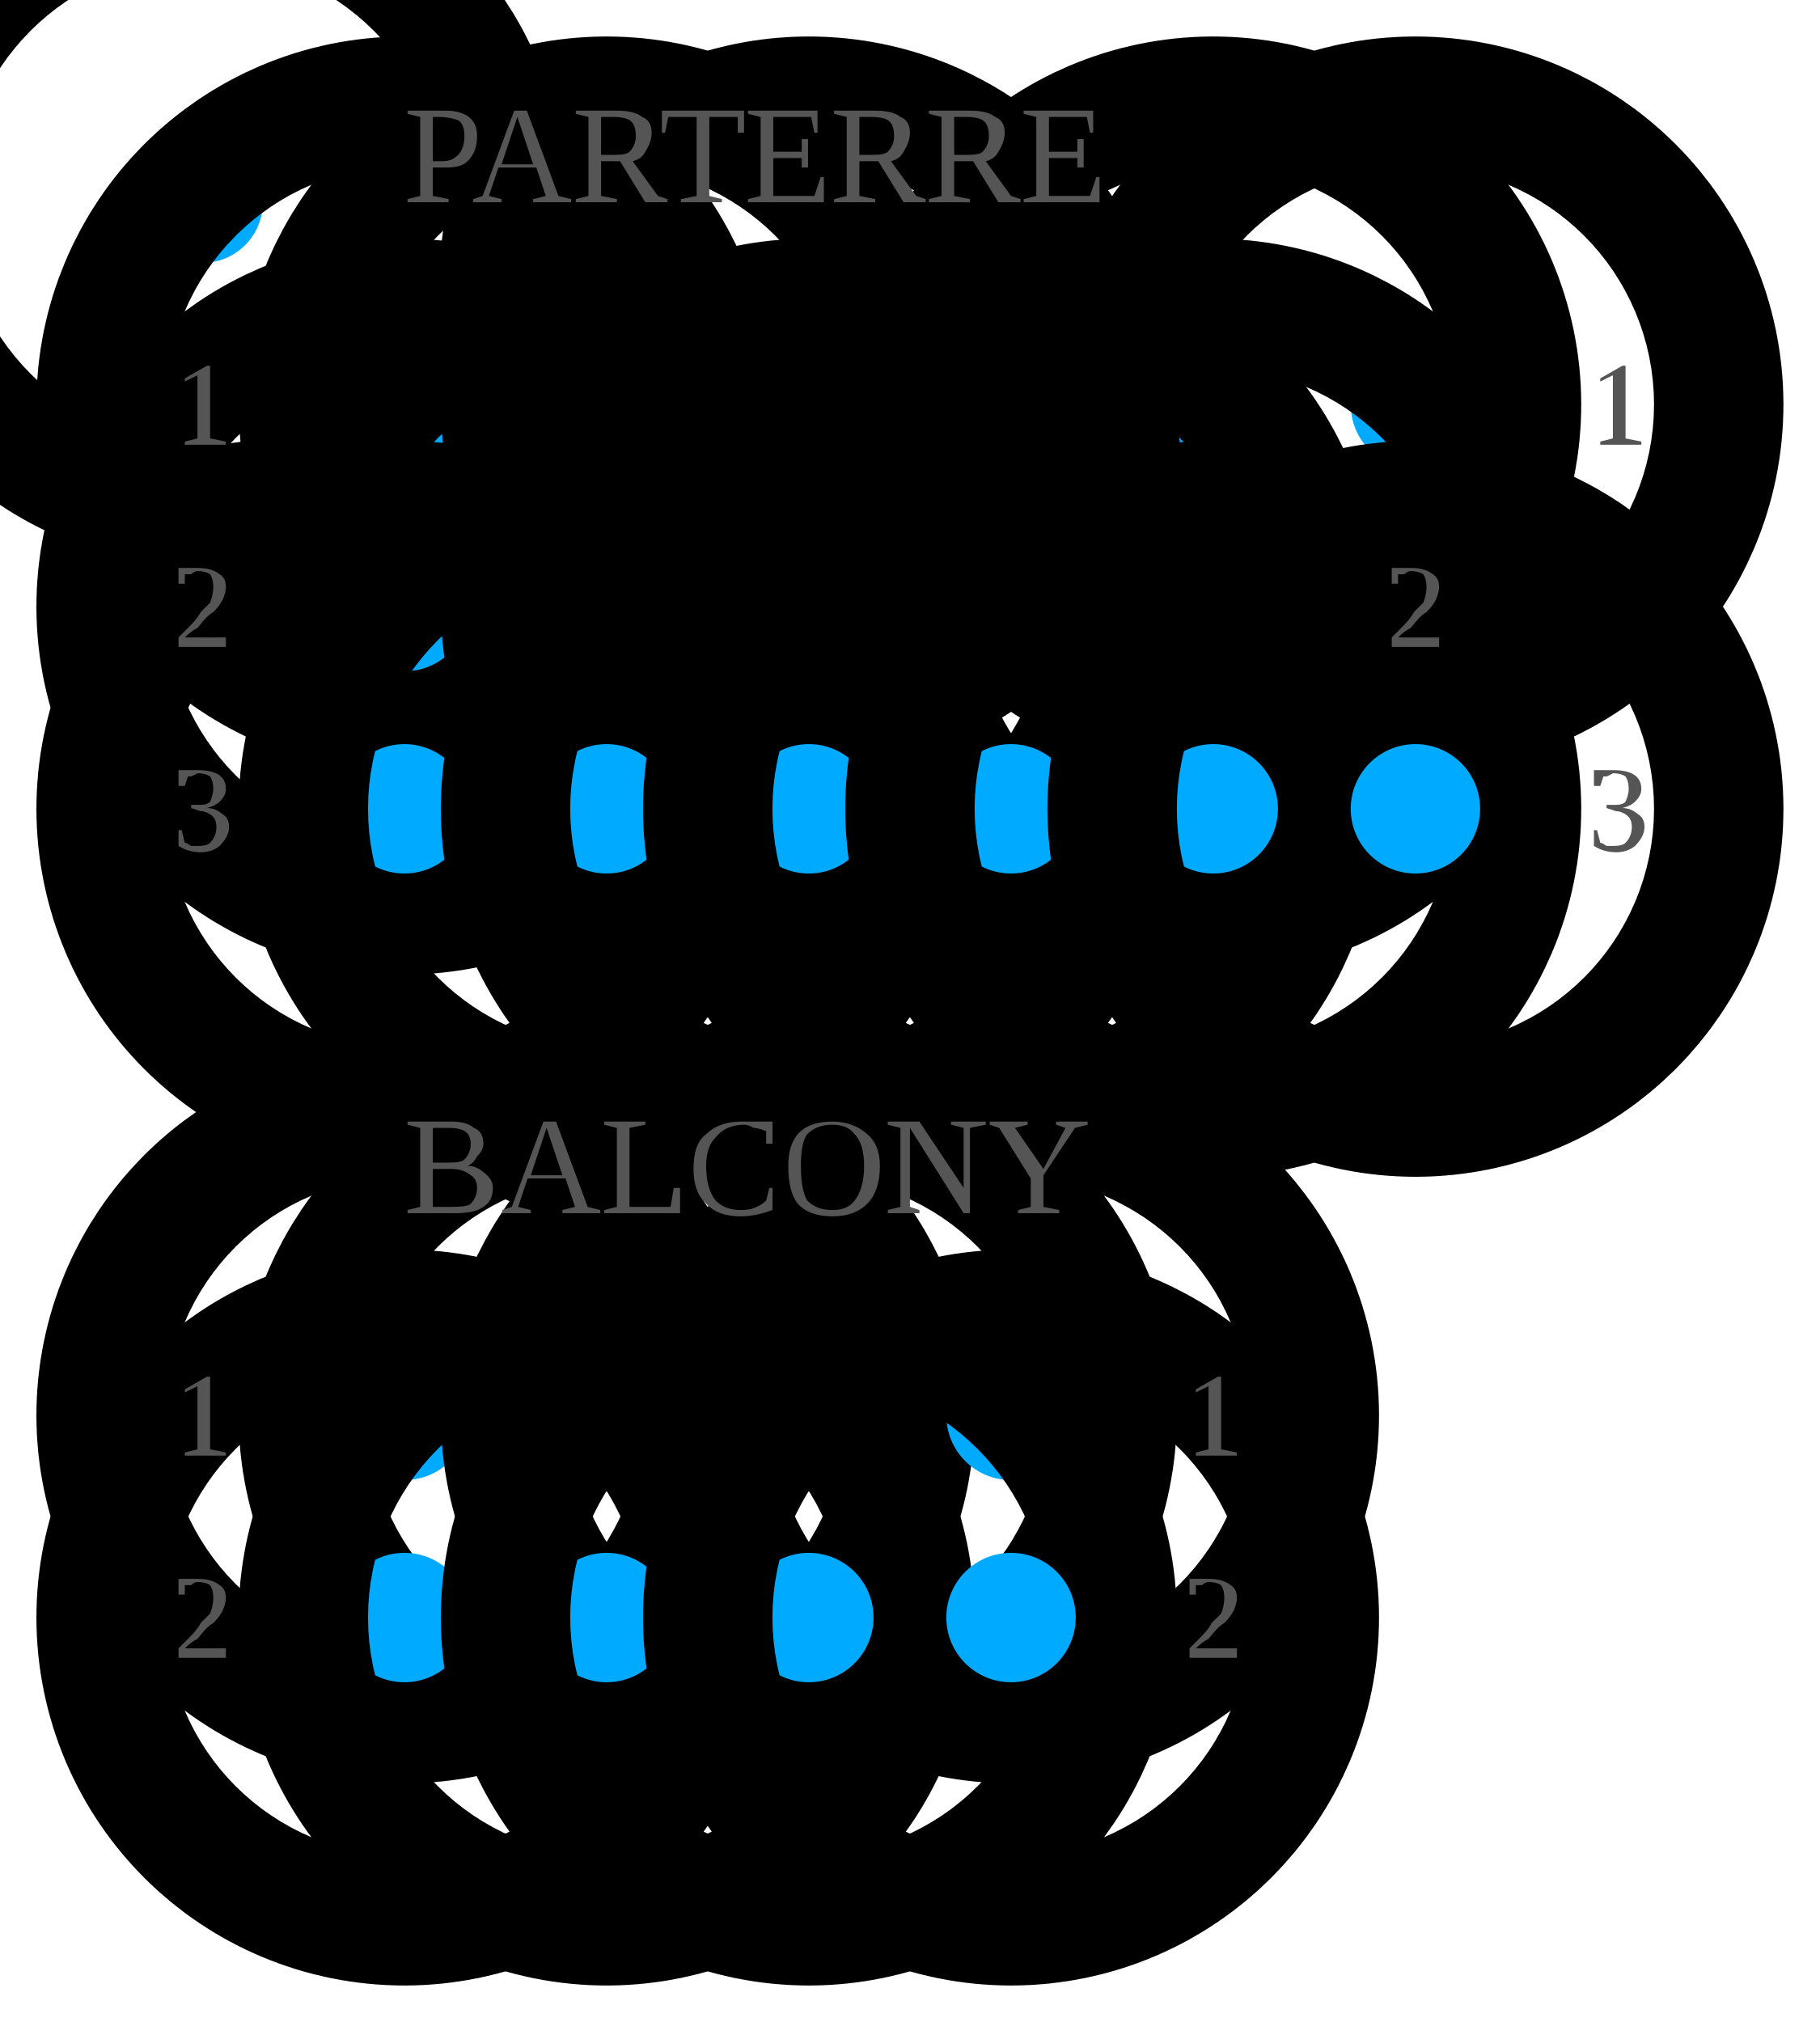
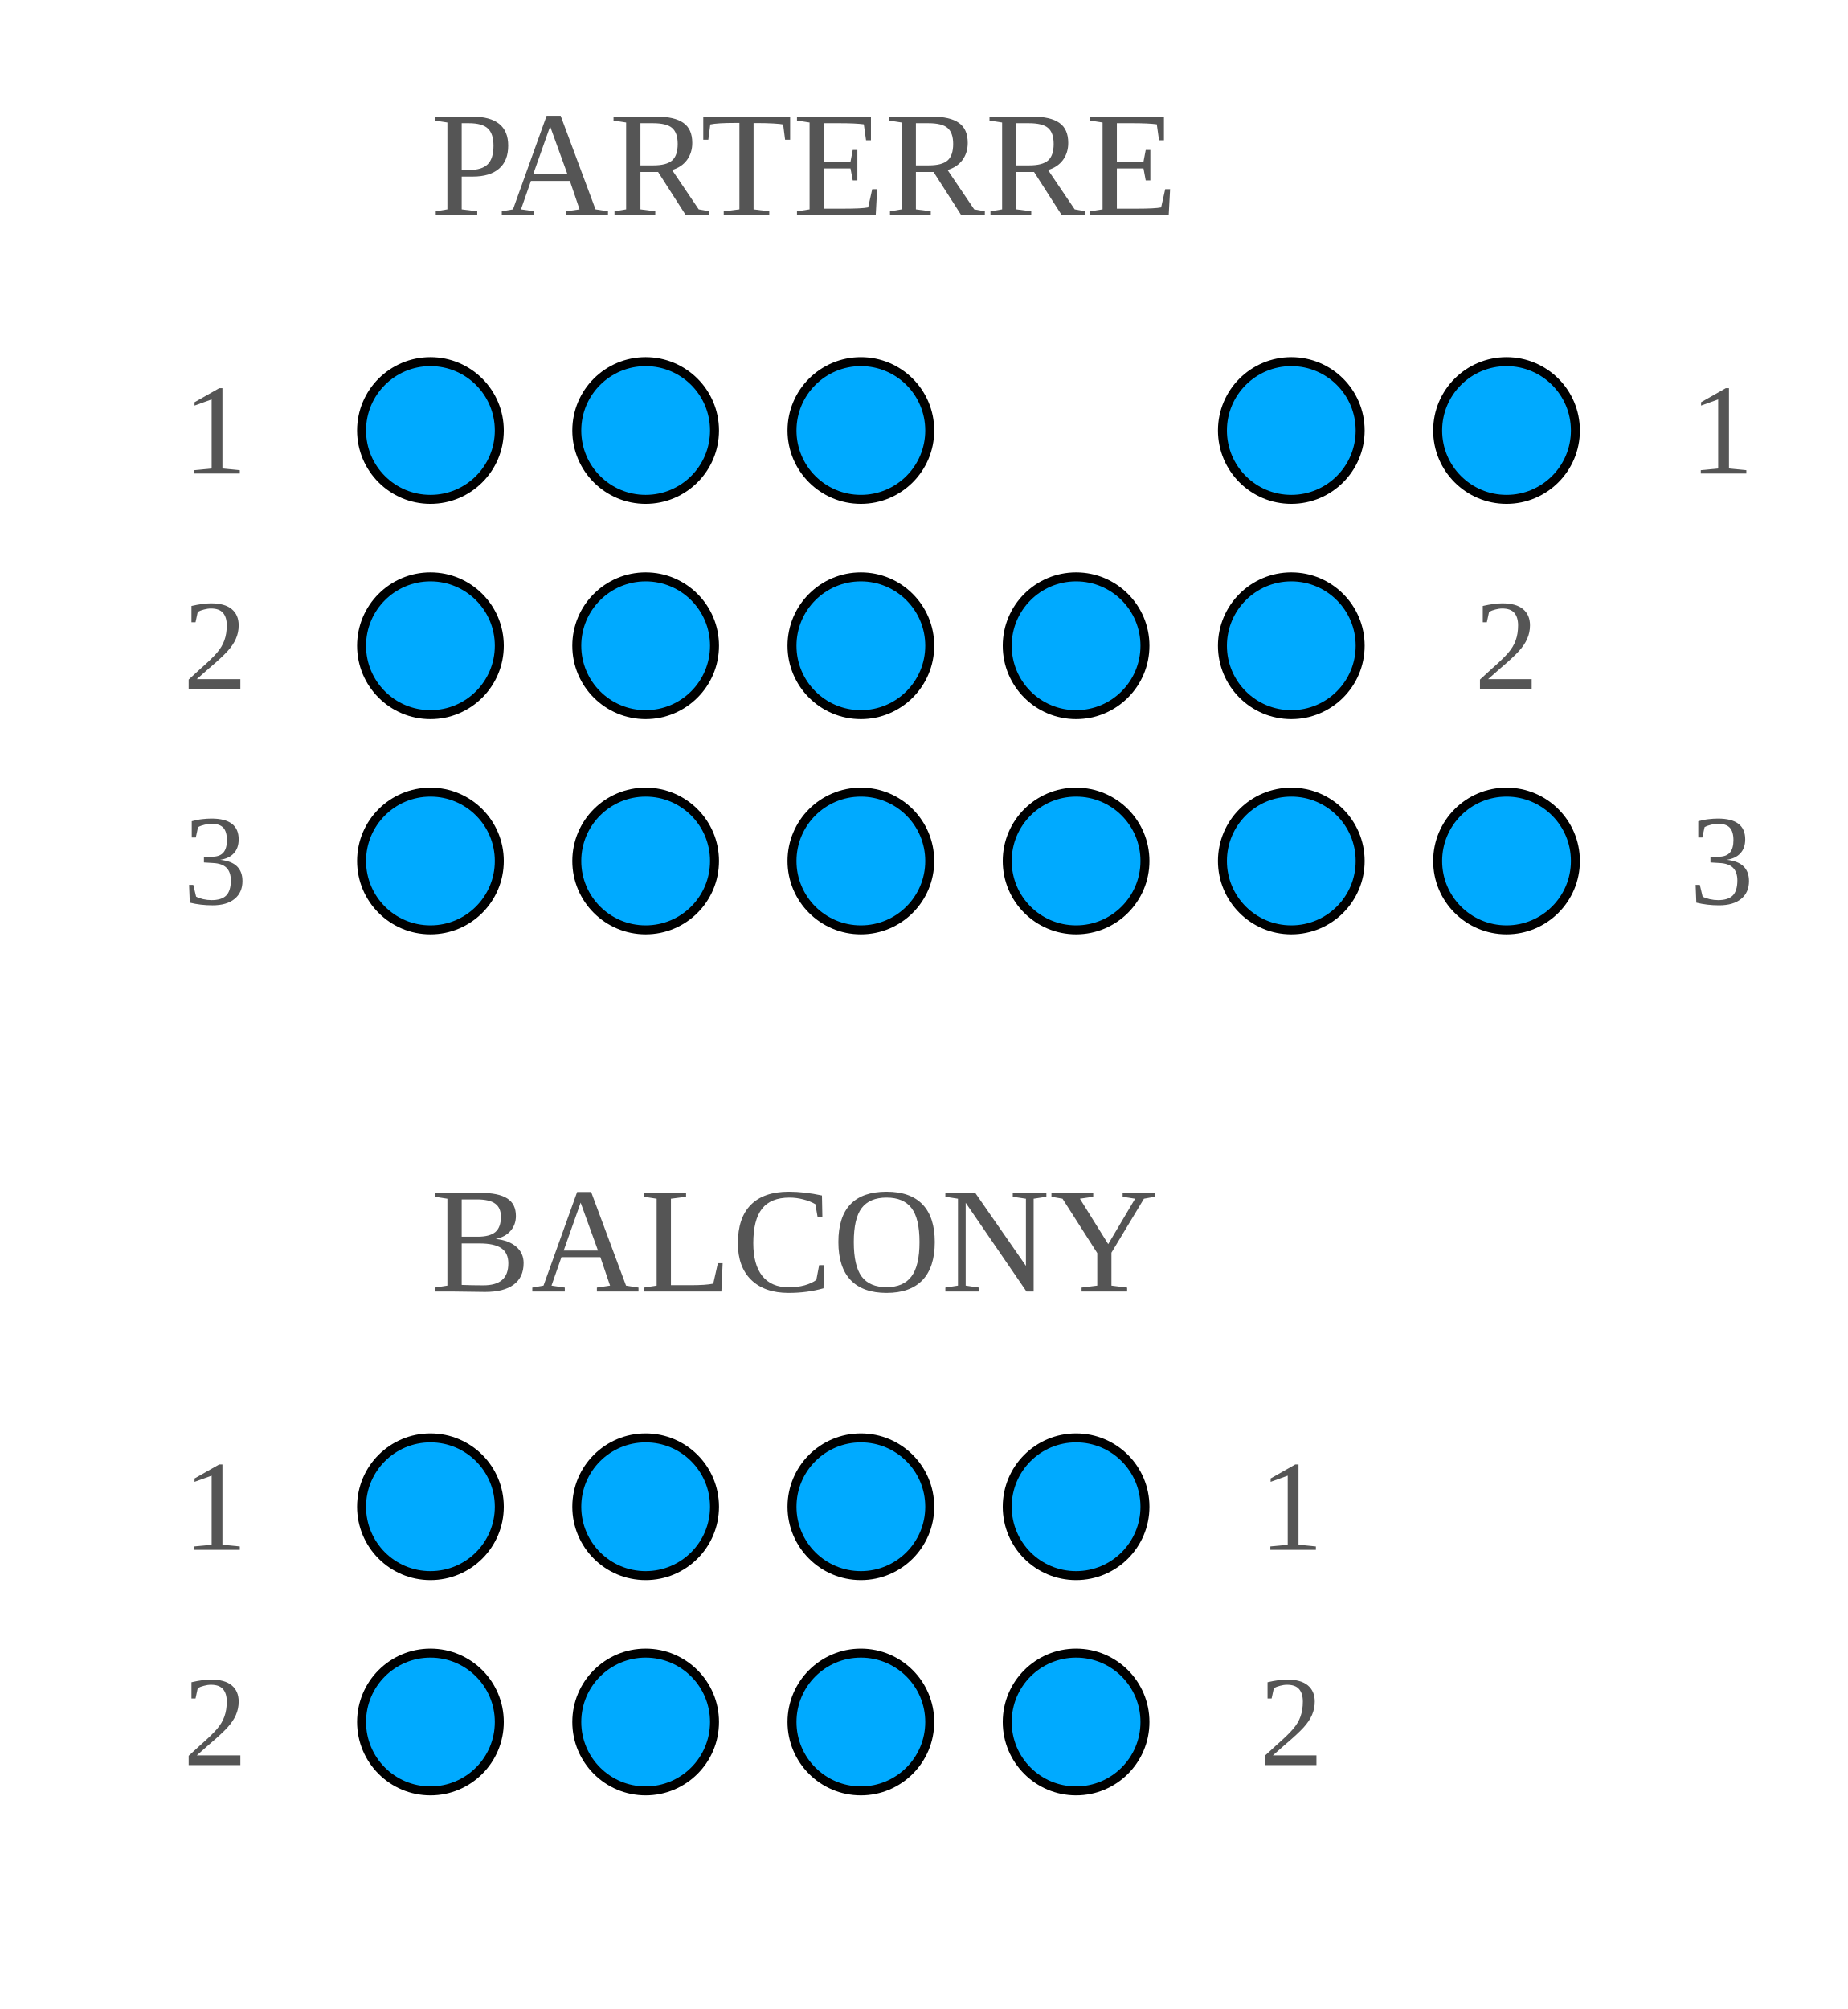
- <svg xmlns="http://www.w3.org/2000/svg" version="1.1" width="1160" height="1289" viewBox="0 0 9 10" preserveAspectRatio="xMidYMid meet" data-validation-status="PASS" data-lane="exact">
+ <svg xmlns="http://www.w3.org/2000/svg" version="1.1" width="206" height="224" viewBox="0 0 206 224" preserveAspectRatio="xMidYMid meet" data-validation-status="PASS" data-lane="exact">
  <g id="PriceCategory">
-     <circle id="category-placeholder" cx="1" cy="1" r="0.3" style="fill:#00aaff;stroke:#000000;stroke-width:3" />
+     <circle id="category-placeholder" cx="24" cy="24" r="7.2" style="display:none;fill:#00aaff;stroke:#000000;stroke-width:1" />
  </g>
  <g id="Legend">
-     <circle id="Sold" cx="1" cy="2" r="0.3" style="display:none;fill:#999999;stroke:#000000;stroke-width:3" />
-     <circle id="None" cx="2" cy="2" r="0.3" style="display:none;fill:#999999;stroke:#000000;stroke-width:3" />
-     <circle id="Reserved" cx="3" cy="2" r="0.3" style="display:none;fill:#999999;stroke:#000000;stroke-width:3" />
-     <circle id="MyTickets" cx="4" cy="2" r="0.3" style="display:none;fill:#999999;stroke:#000000;stroke-width:3" />
+     <circle id="Sold" cx="24" cy="48" r="7.2" style="display:none;fill:#999999;stroke:#000000;stroke-width:1" />
+     <circle id="None" cx="48" cy="48" r="7.2" style="display:none;fill:#999999;stroke:#000000;stroke-width:1" />
+     <circle id="Reserved" cx="72" cy="48" r="7.2" style="display:none;fill:#999999;stroke:#000000;stroke-width:1" />
+     <circle id="MyTickets" cx="96" cy="48" r="7.2" style="display:none;fill:#999999;stroke:#000000;stroke-width:1" />
  </g>
  <g id="row-PARTERRE-1">
-     <circle id="seat-xlsx-seat-Seating-B2" cx="2" cy="2" r="0.32" style="fill:#00aaff;stroke:#000000;stroke-width:3" />
-     <circle id="seat-xlsx-seat-Seating-C2" cx="3" cy="2" r="0.32" style="fill:#00aaff;stroke:#000000;stroke-width:3" />
-     <circle id="seat-xlsx-seat-Seating-D2" cx="4" cy="2" r="0.32" style="fill:#00aaff;stroke:#000000;stroke-width:3" />
-     <circle id="seat-xlsx-seat-Seating-F2" cx="6" cy="2" r="0.32" style="fill:#00aaff;stroke:#000000;stroke-width:3" />
-     <circle id="seat-xlsx-seat-Seating-G2" cx="7" cy="2" r="0.32" style="fill:#00aaff;stroke:#000000;stroke-width:3" />
+     <circle id="seat-xlsx-seat-Seating-B2" cx="48" cy="48" r="7.68" style="fill:#00aaff;stroke:#000000;stroke-width:1" />
+     <circle id="seat-xlsx-seat-Seating-C2" cx="72" cy="48" r="7.68" style="fill:#00aaff;stroke:#000000;stroke-width:1" />
+     <circle id="seat-xlsx-seat-Seating-D2" cx="96" cy="48" r="7.68" style="fill:#00aaff;stroke:#000000;stroke-width:1" />
+     <circle id="seat-xlsx-seat-Seating-F2" cx="144" cy="48" r="7.68" style="fill:#00aaff;stroke:#000000;stroke-width:1" />
+     <circle id="seat-xlsx-seat-Seating-G2" cx="168" cy="48" r="7.68" style="fill:#00aaff;stroke:#000000;stroke-width:1" />
  </g>
  <g id="row-PARTERRE-2">
-     <circle id="seat-xlsx-seat-Seating-B3" cx="2" cy="3" r="0.32" style="fill:#00aaff;stroke:#000000;stroke-width:3" />
-     <circle id="seat-xlsx-seat-Seating-C3" cx="3" cy="3" r="0.32" style="fill:#00aaff;stroke:#000000;stroke-width:3" />
-     <circle id="seat-xlsx-seat-Seating-D3" cx="4" cy="3" r="0.32" style="fill:#00aaff;stroke:#000000;stroke-width:3" />
-     <circle id="seat-xlsx-seat-Seating-E3" cx="5" cy="3" r="0.32" style="fill:#00aaff;stroke:#000000;stroke-width:3" />
-     <circle id="seat-xlsx-seat-Seating-F3" cx="6" cy="3" r="0.32" style="fill:#00aaff;stroke:#000000;stroke-width:3" />
+     <circle id="seat-xlsx-seat-Seating-B3" cx="48" cy="72" r="7.68" style="fill:#00aaff;stroke:#000000;stroke-width:1" />
+     <circle id="seat-xlsx-seat-Seating-C3" cx="72" cy="72" r="7.68" style="fill:#00aaff;stroke:#000000;stroke-width:1" />
+     <circle id="seat-xlsx-seat-Seating-D3" cx="96" cy="72" r="7.68" style="fill:#00aaff;stroke:#000000;stroke-width:1" />
+     <circle id="seat-xlsx-seat-Seating-E3" cx="120" cy="72" r="7.68" style="fill:#00aaff;stroke:#000000;stroke-width:1" />
+     <circle id="seat-xlsx-seat-Seating-F3" cx="144" cy="72" r="7.68" style="fill:#00aaff;stroke:#000000;stroke-width:1" />
  </g>
  <g id="row-PARTERRE-3">
-     <circle id="seat-xlsx-seat-Seating-B4" cx="2" cy="4" r="0.32" style="fill:#00aaff;stroke:#000000;stroke-width:3" />
-     <circle id="seat-xlsx-seat-Seating-C4" cx="3" cy="4" r="0.32" style="fill:#00aaff;stroke:#000000;stroke-width:3" />
-     <circle id="seat-xlsx-seat-Seating-D4" cx="4" cy="4" r="0.32" style="fill:#00aaff;stroke:#000000;stroke-width:3" />
-     <circle id="seat-xlsx-seat-Seating-E4" cx="5" cy="4" r="0.32" style="fill:#00aaff;stroke:#000000;stroke-width:3" />
-     <circle id="seat-xlsx-seat-Seating-F4" cx="6" cy="4" r="0.32" style="fill:#00aaff;stroke:#000000;stroke-width:3" />
-     <circle id="seat-xlsx-seat-Seating-G4" cx="7" cy="4" r="0.32" style="fill:#00aaff;stroke:#000000;stroke-width:3" />
+     <circle id="seat-xlsx-seat-Seating-B4" cx="48" cy="96" r="7.68" style="fill:#00aaff;stroke:#000000;stroke-width:1" />
+     <circle id="seat-xlsx-seat-Seating-C4" cx="72" cy="96" r="7.68" style="fill:#00aaff;stroke:#000000;stroke-width:1" />
+     <circle id="seat-xlsx-seat-Seating-D4" cx="96" cy="96" r="7.68" style="fill:#00aaff;stroke:#000000;stroke-width:1" />
+     <circle id="seat-xlsx-seat-Seating-E4" cx="120" cy="96" r="7.68" style="fill:#00aaff;stroke:#000000;stroke-width:1" />
+     <circle id="seat-xlsx-seat-Seating-F4" cx="144" cy="96" r="7.68" style="fill:#00aaff;stroke:#000000;stroke-width:1" />
+     <circle id="seat-xlsx-seat-Seating-G4" cx="168" cy="96" r="7.68" style="fill:#00aaff;stroke:#000000;stroke-width:1" />
  </g>
  <g id="row-BALCONY-1">
-     <circle id="seat-xlsx-seat-Seating-B7" cx="2" cy="7" r="0.32" style="fill:#00aaff;stroke:#000000;stroke-width:3" />
-     <circle id="seat-xlsx-seat-Seating-C7" cx="3" cy="7" r="0.32" style="fill:#00aaff;stroke:#000000;stroke-width:3" />
-     <circle id="seat-xlsx-seat-Seating-D7" cx="4" cy="7" r="0.32" style="fill:#00aaff;stroke:#000000;stroke-width:3" />
-     <circle id="seat-xlsx-seat-Seating-E7" cx="5" cy="7" r="0.32" style="fill:#00aaff;stroke:#000000;stroke-width:3" />
+     <circle id="seat-xlsx-seat-Seating-B7" cx="48" cy="168" r="7.68" style="fill:#00aaff;stroke:#000000;stroke-width:1" />
+     <circle id="seat-xlsx-seat-Seating-C7" cx="72" cy="168" r="7.68" style="fill:#00aaff;stroke:#000000;stroke-width:1" />
+     <circle id="seat-xlsx-seat-Seating-D7" cx="96" cy="168" r="7.68" style="fill:#00aaff;stroke:#000000;stroke-width:1" />
+     <circle id="seat-xlsx-seat-Seating-E7" cx="120" cy="168" r="7.68" style="fill:#00aaff;stroke:#000000;stroke-width:1" />
  </g>
  <g id="row-BALCONY-2">
-     <circle id="seat-xlsx-seat-Seating-B8" cx="2" cy="8" r="0.32" style="fill:#00aaff;stroke:#000000;stroke-width:3" />
-     <circle id="seat-xlsx-seat-Seating-C8" cx="3" cy="8" r="0.32" style="fill:#00aaff;stroke:#000000;stroke-width:3" />
-     <circle id="seat-xlsx-seat-Seating-D8" cx="4" cy="8" r="0.32" style="fill:#00aaff;stroke:#000000;stroke-width:3" />
-     <circle id="seat-xlsx-seat-Seating-E8" cx="5" cy="8" r="0.32" style="fill:#00aaff;stroke:#000000;stroke-width:3" />
+     <circle id="seat-xlsx-seat-Seating-B8" cx="48" cy="192" r="7.68" style="fill:#00aaff;stroke:#000000;stroke-width:1" />
+     <circle id="seat-xlsx-seat-Seating-C8" cx="72" cy="192" r="7.68" style="fill:#00aaff;stroke:#000000;stroke-width:1" />
+     <circle id="seat-xlsx-seat-Seating-D8" cx="96" cy="192" r="7.68" style="fill:#00aaff;stroke:#000000;stroke-width:1" />
+     <circle id="seat-xlsx-seat-Seating-E8" cx="120" cy="192" r="7.68" style="fill:#00aaff;stroke:#000000;stroke-width:1" />
  </g>
  <g id="decor">
-     <text id="decor-row-label-1" x="1" y="2.2" text-anchor="middle" font-size="0.6" style="fill:#555555;stroke:none">1</text>
-     <text id="decor-row-label-2" x="8" y="2.2" text-anchor="middle" font-size="0.6" style="fill:#555555;stroke:none">1</text>
-     <text id="decor-row-label-3" x="1" y="3.2" text-anchor="middle" font-size="0.6" style="fill:#555555;stroke:none">2</text>
-     <text id="decor-row-label-4" x="7" y="3.2" text-anchor="middle" font-size="0.6" style="fill:#555555;stroke:none">2</text>
-     <text id="decor-row-label-5" x="1" y="4.2" text-anchor="middle" font-size="0.6" style="fill:#555555;stroke:none">3</text>
-     <text id="decor-row-label-6" x="8" y="4.2" text-anchor="middle" font-size="0.6" style="fill:#555555;stroke:none">3</text>
-     <text id="decor-row-label-7" x="1" y="7.2" text-anchor="middle" font-size="0.6" style="fill:#555555;stroke:none">1</text>
-     <text id="decor-row-label-8" x="6" y="7.2" text-anchor="middle" font-size="0.6" style="fill:#555555;stroke:none">1</text>
-     <text id="decor-row-label-9" x="1" y="8.2" text-anchor="middle" font-size="0.6" style="fill:#555555;stroke:none">2</text>
-     <text id="decor-row-label-10" x="6" y="8.2" text-anchor="middle" font-size="0.6" style="fill:#555555;stroke:none">2</text>
-     <text id="decor-section-title-1" x="2" y="1" text-anchor="start" font-size="0.7" style="fill:#555555;stroke:none">PARTERRE</text>
-     <text id="decor-section-title-2" x="2" y="6" text-anchor="start" font-size="0.7" style="fill:#555555;stroke:none">BALCONY</text>
+     <text id="decor-row-label-1" x="24" y="52.8" text-anchor="middle" font-size="14.4" style="fill:#555555;stroke:none">1</text>
+     <text id="decor-row-label-2" x="192" y="52.8" text-anchor="middle" font-size="14.4" style="fill:#555555;stroke:none">1</text>
+     <text id="decor-row-label-3" x="24" y="76.8" text-anchor="middle" font-size="14.4" style="fill:#555555;stroke:none">2</text>
+     <text id="decor-row-label-4" x="168" y="76.8" text-anchor="middle" font-size="14.4" style="fill:#555555;stroke:none">2</text>
+     <text id="decor-row-label-5" x="24" y="100.8" text-anchor="middle" font-size="14.4" style="fill:#555555;stroke:none">3</text>
+     <text id="decor-row-label-6" x="192" y="100.8" text-anchor="middle" font-size="14.4" style="fill:#555555;stroke:none">3</text>
+     <text id="decor-row-label-7" x="24" y="172.8" text-anchor="middle" font-size="14.4" style="fill:#555555;stroke:none">1</text>
+     <text id="decor-row-label-8" x="144" y="172.8" text-anchor="middle" font-size="14.4" style="fill:#555555;stroke:none">1</text>
+     <text id="decor-row-label-9" x="24" y="196.8" text-anchor="middle" font-size="14.4" style="fill:#555555;stroke:none">2</text>
+     <text id="decor-row-label-10" x="144" y="196.8" text-anchor="middle" font-size="14.4" style="fill:#555555;stroke:none">2</text>
+     <text id="decor-section-title-1" x="48" y="24" text-anchor="start" font-size="16.8" style="fill:#555555;stroke:none">PARTERRE</text>
+     <text id="decor-section-title-2" x="48" y="144" text-anchor="start" font-size="16.8" style="fill:#555555;stroke:none">BALCONY</text>
  </g>
</svg>
